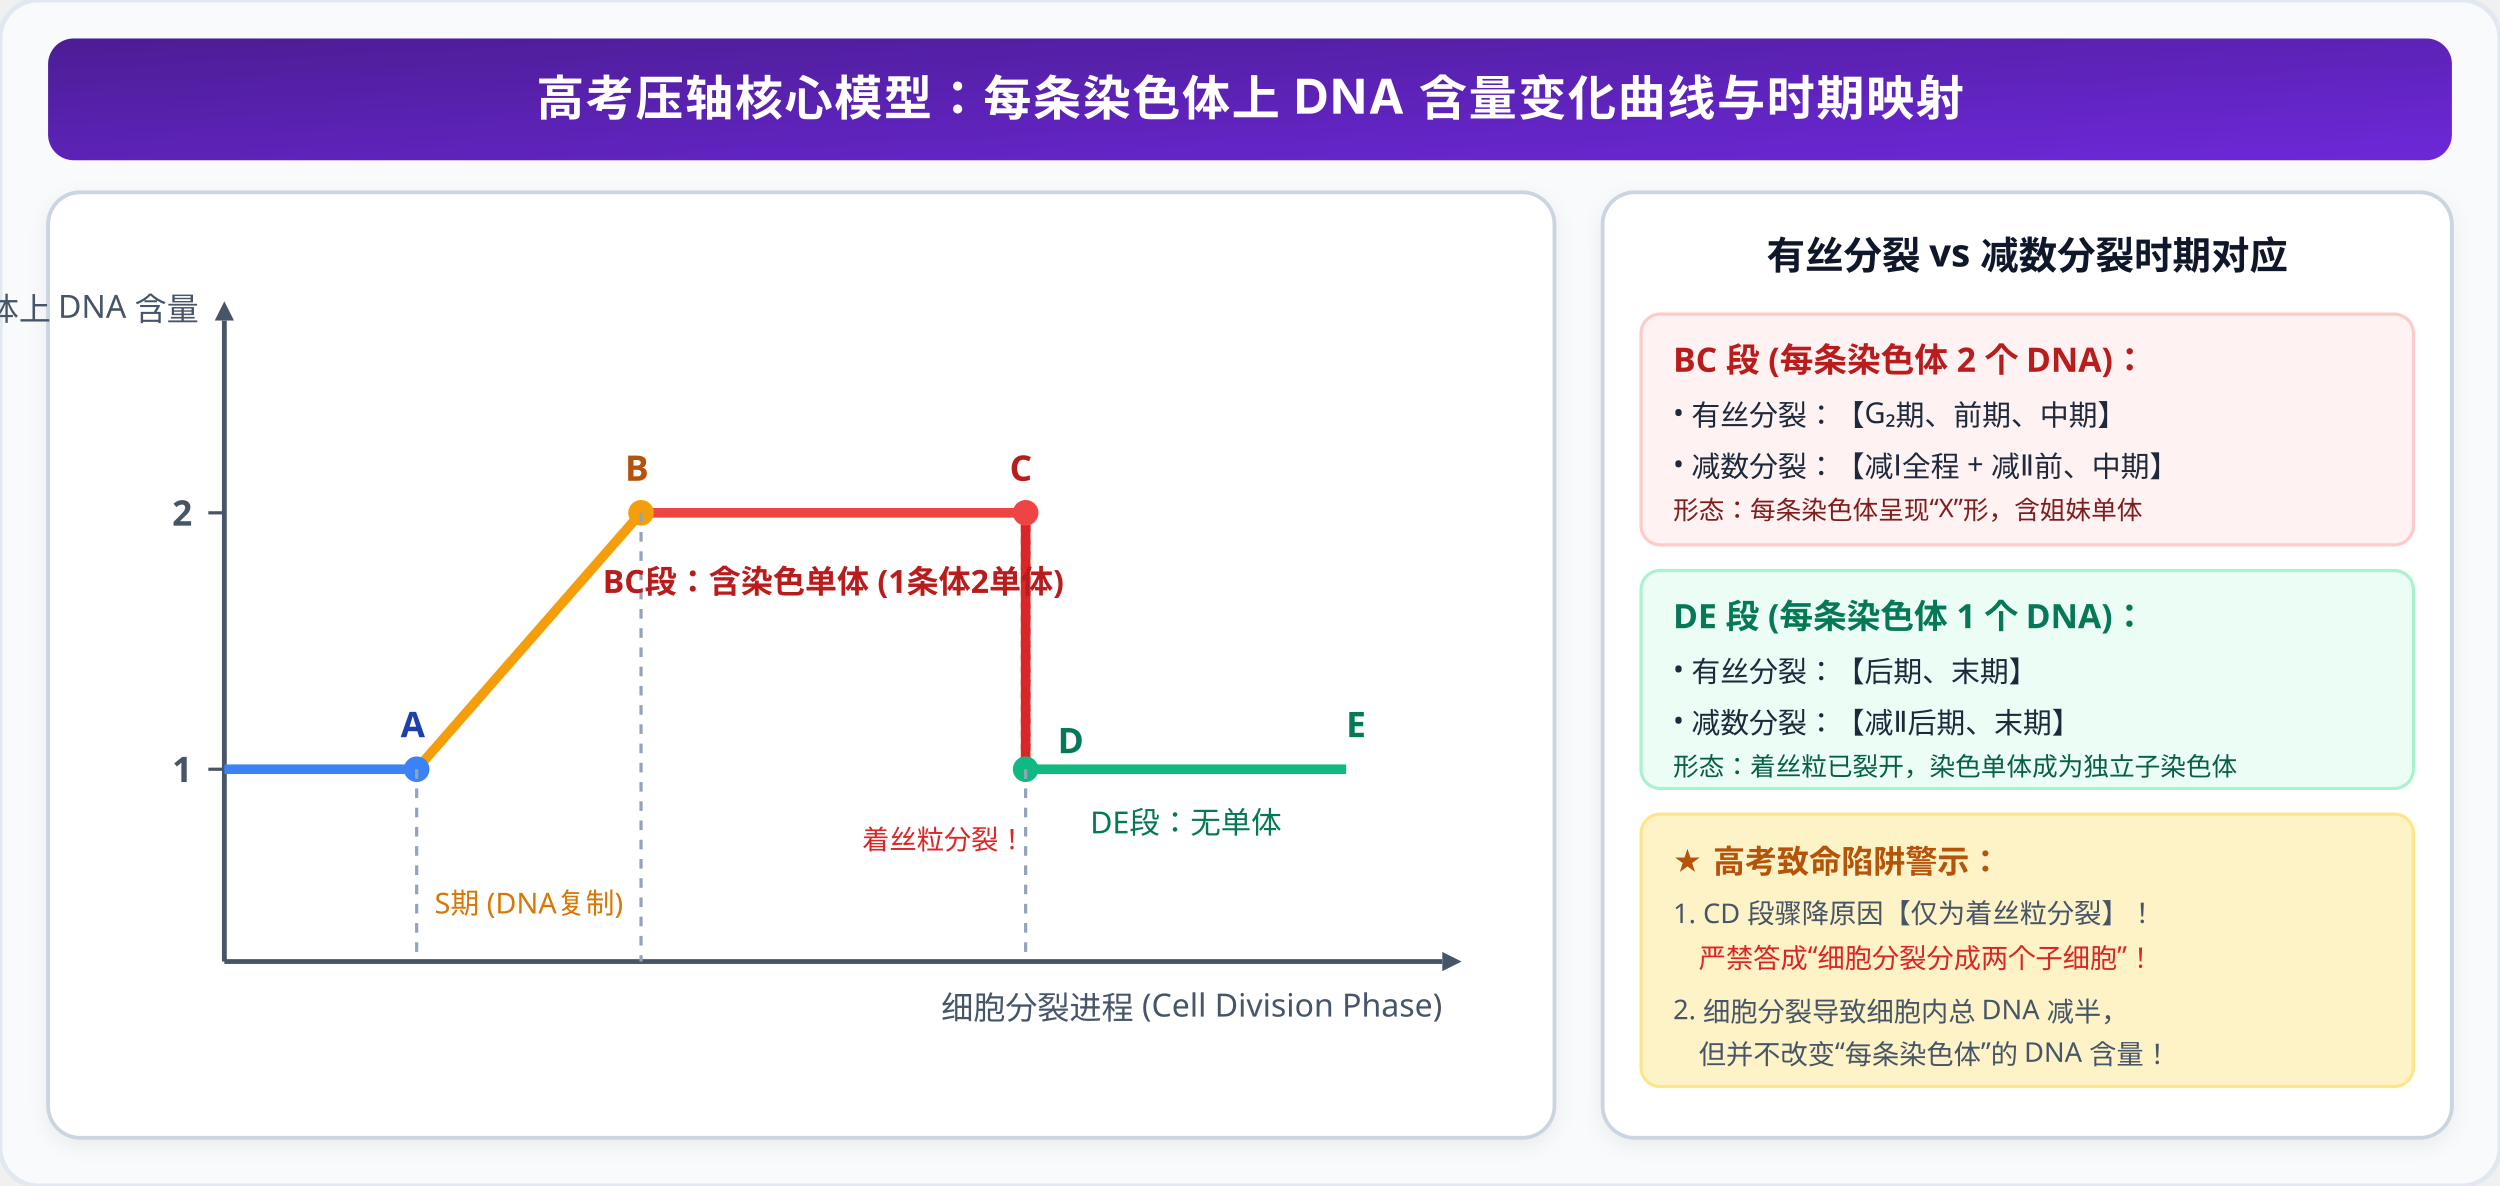
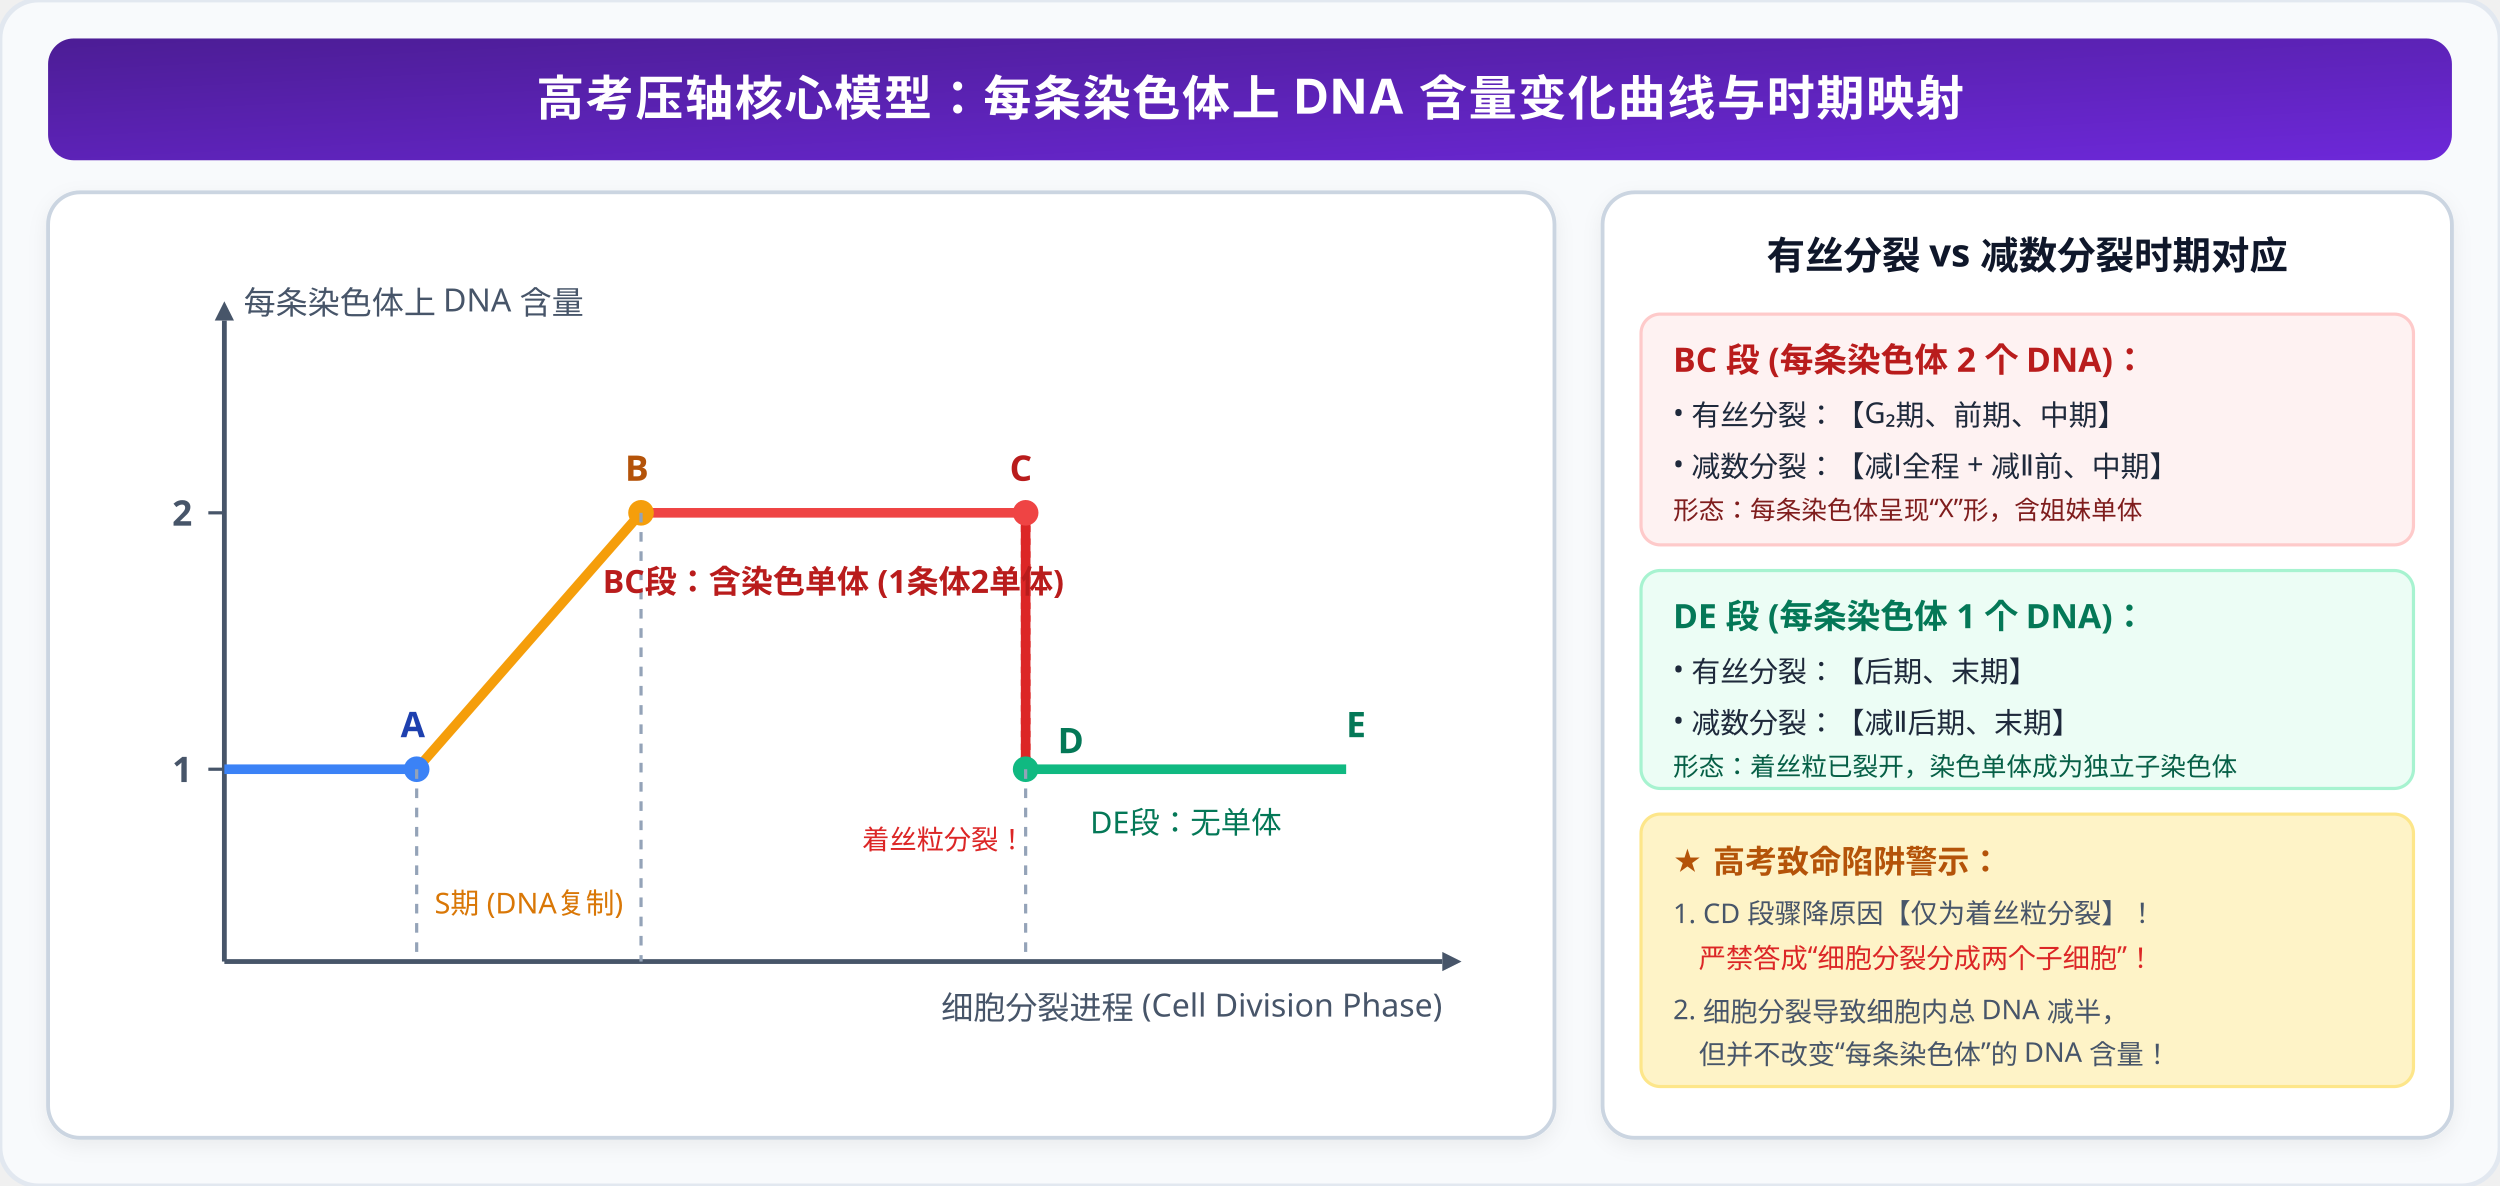
<svg xmlns="http://www.w3.org/2000/svg" viewBox="0 0 780 370" width="100%" height="100%">
  <defs>
    <linearGradient id="head-dpc" x1="0%" y1="0%" x2="100%" y2="100%">
      <stop offset="0%" stop-color="#4c1d95" />
      <stop offset="100%" stop-color="#6d28d9" />
    </linearGradient>
    <filter id="shadow-dpc" x="-4%" y="-4%" width="108%" height="108%">
      <feDropShadow dx="0" dy="2" stdDeviation="3" flood-opacity="0.06" />
    </filter>
  </defs>
  <rect width="780" height="370" fill="#f8fafc" rx="12" stroke="#e2e8f0" stroke-width="1.5" />
  <g transform="translate(15, 12)">
    <rect width="750" height="38" rx="8" fill="url(#head-dpc)" />
    <text x="375" y="24" font-family="system-ui, -apple-system, sans-serif" font-size="15" font-weight="bold" fill="#ffffff" text-anchor="middle" letter-spacing="0.5">
      高考压轴核心模型：每条染色体上 DNA 含量变化曲线与时期映射
    </text>
  </g>
  <g transform="translate(15, 60)">
    <rect width="470" height="295" rx="10" fill="#ffffff" stroke="#cbd5e1" stroke-width="1.2" filter="url(#shadow-dpc)" />
    <g transform="translate(55, 30)">
      <line x1="0" y1="210" x2="380" y2="210" stroke="#475569" stroke-width="1.5" />
      <polygon points="380,207 386,210 380,213" fill="#475569" />
      <text x="380" y="228" font-family="system-ui, sans-serif" font-size="10" fill="#475569" text-anchor="end">细胞分裂进程 (Cell Division Phase)</text>
      <line x1="0" y1="210" x2="0" y2="10" stroke="#475569" stroke-width="1.5" />
      <polygon points="-3,10 0,4 3,10" fill="#475569" />
-       <text x="-8" y="10" font-family="system-ui, sans-serif" font-size="10" fill="#475569" text-anchor="end">每条染色体上 DNA 含量</text>
+       <text x="6" y="8" font-family="system-ui, sans-serif" font-size="10" fill="#475569" text-anchor="start">每条染色体上 DNA 含量</text>
      <line x1="-5" y1="150" x2="0" y2="150" stroke="#475569" />
      <text x="-10" y="154" font-family="system-ui, sans-serif" font-size="11" font-weight="bold" fill="#475569" text-anchor="end">1</text>
      <line x1="-5" y1="70" x2="0" y2="70" stroke="#475569" />
      <text x="-10" y="74" font-family="system-ui, sans-serif" font-size="11" font-weight="bold" fill="#475569" text-anchor="end">2</text>
      <line x1="0" y1="150" x2="60" y2="150" stroke="#3b82f6" stroke-width="3" />
      <line x1="60" y1="150" x2="130" y2="70" stroke="#f59e0b" stroke-width="3" />
      <line x1="130" y1="70" x2="250" y2="70" stroke="#ef4444" stroke-width="3" />
      <line x1="250" y1="70" x2="250" y2="150" stroke="#dc2626" stroke-width="3" stroke-dasharray="2,2" />
      <line x1="250" y1="70" x2="250" y2="150" stroke="#dc2626" stroke-width="3" />
      <line x1="250" y1="150" x2="350" y2="150" stroke="#10b981" stroke-width="3" />
      <circle cx="60" cy="150" r="4" fill="#3b82f6" />
      <text x="55" y="140" font-family="system-ui, sans-serif" font-size="11" font-weight="bold" fill="#1e40af">A</text>
      <circle cx="130" cy="70" r="4" fill="#f59e0b" />
      <text x="125" y="60" font-family="system-ui, sans-serif" font-size="11" font-weight="bold" fill="#b45309">B</text>
      <circle cx="250" cy="70" r="4" fill="#ef4444" />
      <text x="245" y="60" font-family="system-ui, sans-serif" font-size="11" font-weight="bold" fill="#b91c1c">C</text>
      <circle cx="250" cy="150" r="4" fill="#10b981" />
      <text x="260" y="145" font-family="system-ui, sans-serif" font-size="11" font-weight="bold" fill="#047857">D</text>
      <text x="350" y="140" font-family="system-ui, sans-serif" font-size="11" font-weight="bold" fill="#047857">E</text>
      <line x1="60" y1="150" x2="60" y2="210" stroke="#94a3b8" stroke-dasharray="3,3" />
      <line x1="130" y1="70" x2="130" y2="210" stroke="#94a3b8" stroke-dasharray="3,3" />
      <line x1="250" y1="150" x2="250" y2="210" stroke="#94a3b8" stroke-dasharray="3,3" />
      <text x="95" y="195" font-family="system-ui, sans-serif" font-size="9" fill="#d97706" text-anchor="middle">S期 (DNA复制)</text>
      <text x="190" y="95" font-family="system-ui, sans-serif" font-size="10" font-weight="bold" fill="#b91c1c" text-anchor="middle">BC段：含染色单体 (1条体2单体)</text>
      <text x="250" y="175" font-family="system-ui, sans-serif" font-size="8.5" fill="#dc2626" text-anchor="end">着丝粒分裂！</text>
      <text x="300" y="170" font-family="system-ui, sans-serif" font-size="9.5" fill="#047857" text-anchor="middle">DE段：无单体</text>
    </g>
  </g>
  <g transform="translate(500, 60)">
    <rect width="265" height="295" rx="10" fill="#ffffff" stroke="#cbd5e1" stroke-width="1.2" filter="url(#shadow-dpc)" />
    <text x="132.5" y="24" font-family="system-ui, sans-serif" font-size="12" font-weight="bold" fill="#0f172a" text-anchor="middle">
      有丝分裂 vs 减数分裂时期对应
    </text>
    <g transform="translate(12, 38)">
      <rect width="241" height="72" rx="6" fill="#fef2f2" stroke="#fecaca" />
      <text x="10" y="18" font-family="system-ui, sans-serif" font-size="10.5" font-weight="bold" fill="#b91c1c">BC 段 (每条染色体 2 个 DNA)：</text>
      <text x="10" y="34" font-family="system-ui, sans-serif" font-size="9" fill="#1e293b">• 有丝分裂：【G₂期、前期、中期】</text>
      <text x="10" y="50" font-family="system-ui, sans-serif" font-size="9" fill="#1e293b">• 减数分裂：【减Ⅰ全程 + 减Ⅱ前、中期】</text>
      <text x="10" y="64" font-family="system-ui, sans-serif" font-size="8" fill="#7f1d1d">形态：每条染色体呈现“X”形，含姐妹单体</text>
    </g>
    <g transform="translate(12, 118)">
      <rect width="241" height="68" rx="6" fill="#ecfdf5" stroke="#a7f3d0" />
      <text x="10" y="18" font-family="system-ui, sans-serif" font-size="10.5" font-weight="bold" fill="#047857">DE 段 (每条染色体 1 个 DNA)：</text>
      <text x="10" y="34" font-family="system-ui, sans-serif" font-size="9" fill="#1e293b">• 有丝分裂：【后期、末期】</text>
      <text x="10" y="50" font-family="system-ui, sans-serif" font-size="9" fill="#1e293b">• 减数分裂：【减Ⅱ后期、末期】</text>
      <text x="10" y="64" font-family="system-ui, sans-serif" font-size="8" fill="#065f46">形态：着丝粒已裂开，染色单体成为独立子染色体</text>
    </g>
    <g transform="translate(12, 194)">
      <rect width="241" height="85" rx="6" fill="#fef3c7" stroke="#fde68a" />
      <text x="10" y="18" font-family="system-ui, sans-serif" font-size="10" font-weight="bold" fill="#b45309">★ 高考致命陷阱警示：</text>
      <text x="10" y="34" font-family="system-ui, sans-serif" font-size="8.5" fill="#475569">1. CD 段骤降原因【仅为着丝粒分裂】！</text>
      <text x="18" y="48" font-family="system-ui, sans-serif" font-size="8.5" fill="#dc2626">严禁答成“细胞分裂分成两个子细胞”！</text>
      <text x="10" y="64" font-family="system-ui, sans-serif" font-size="8.5" fill="#475569">2. 细胞分裂导致细胞内总 DNA 减半，</text>
      <text x="18" y="78" font-family="system-ui, sans-serif" font-size="8.5" fill="#475569">但并不改变“每条染色体”的 DNA 含量！</text>
    </g>
  </g>
</svg>
